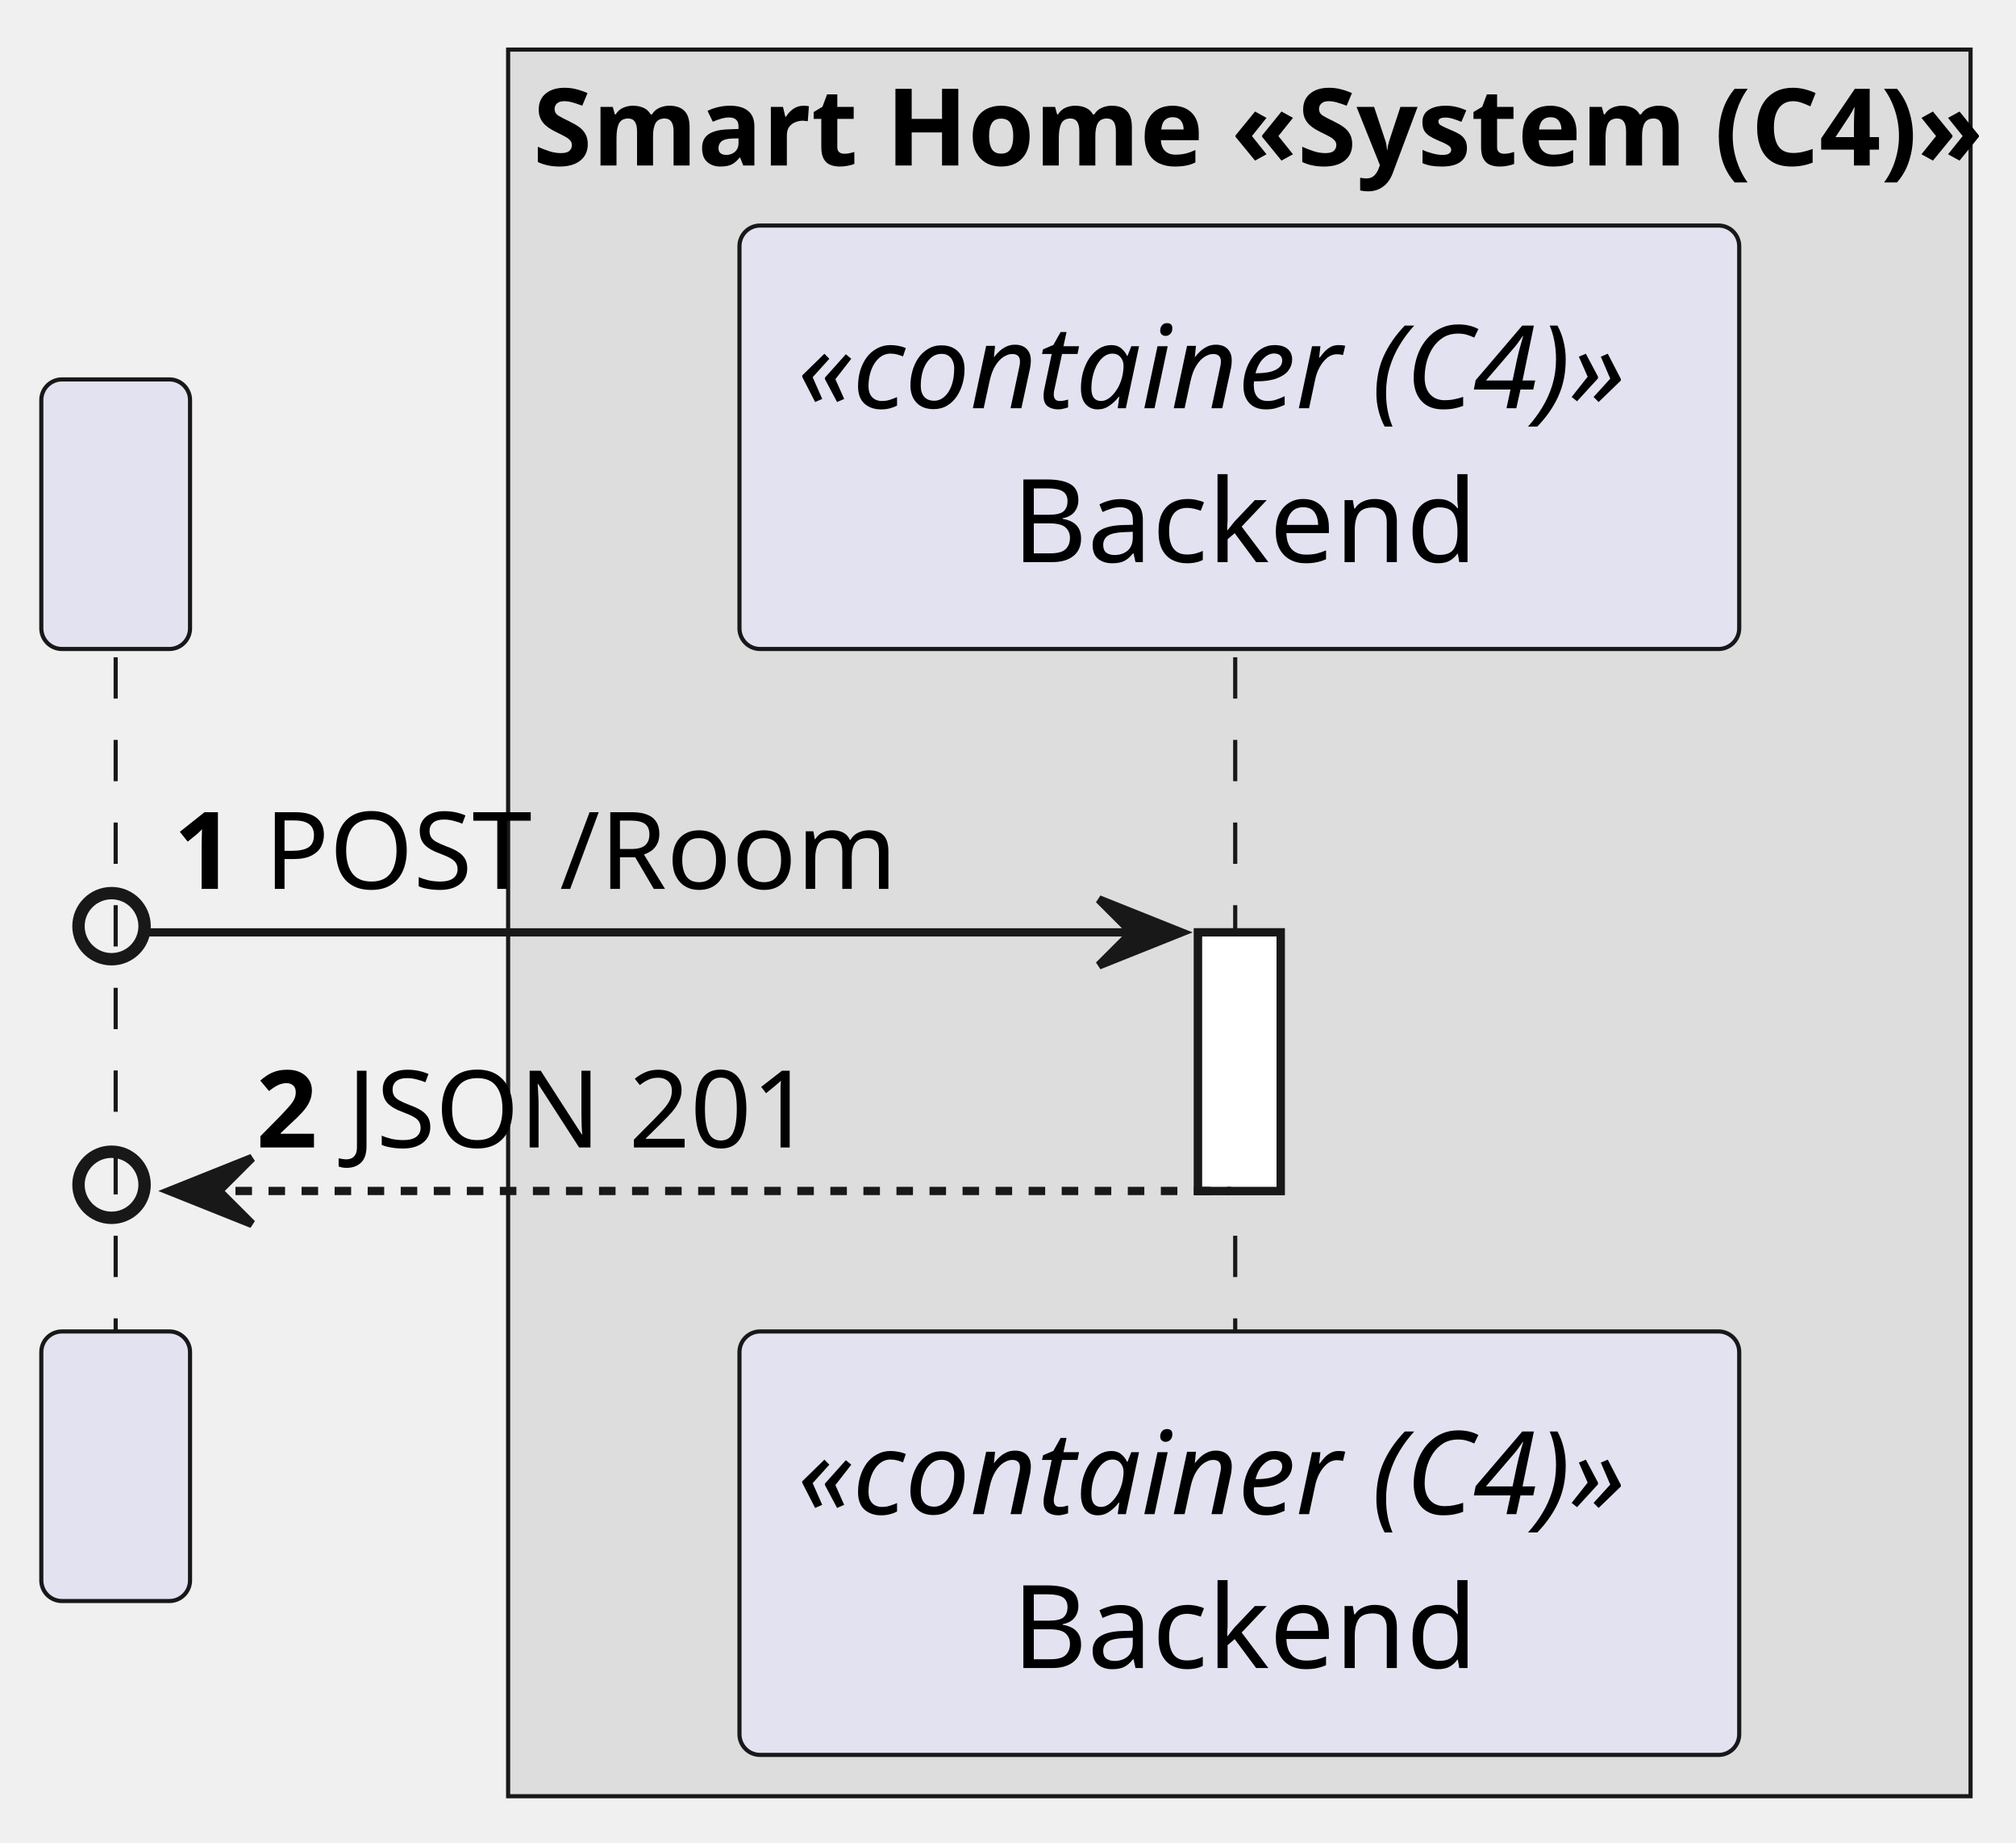
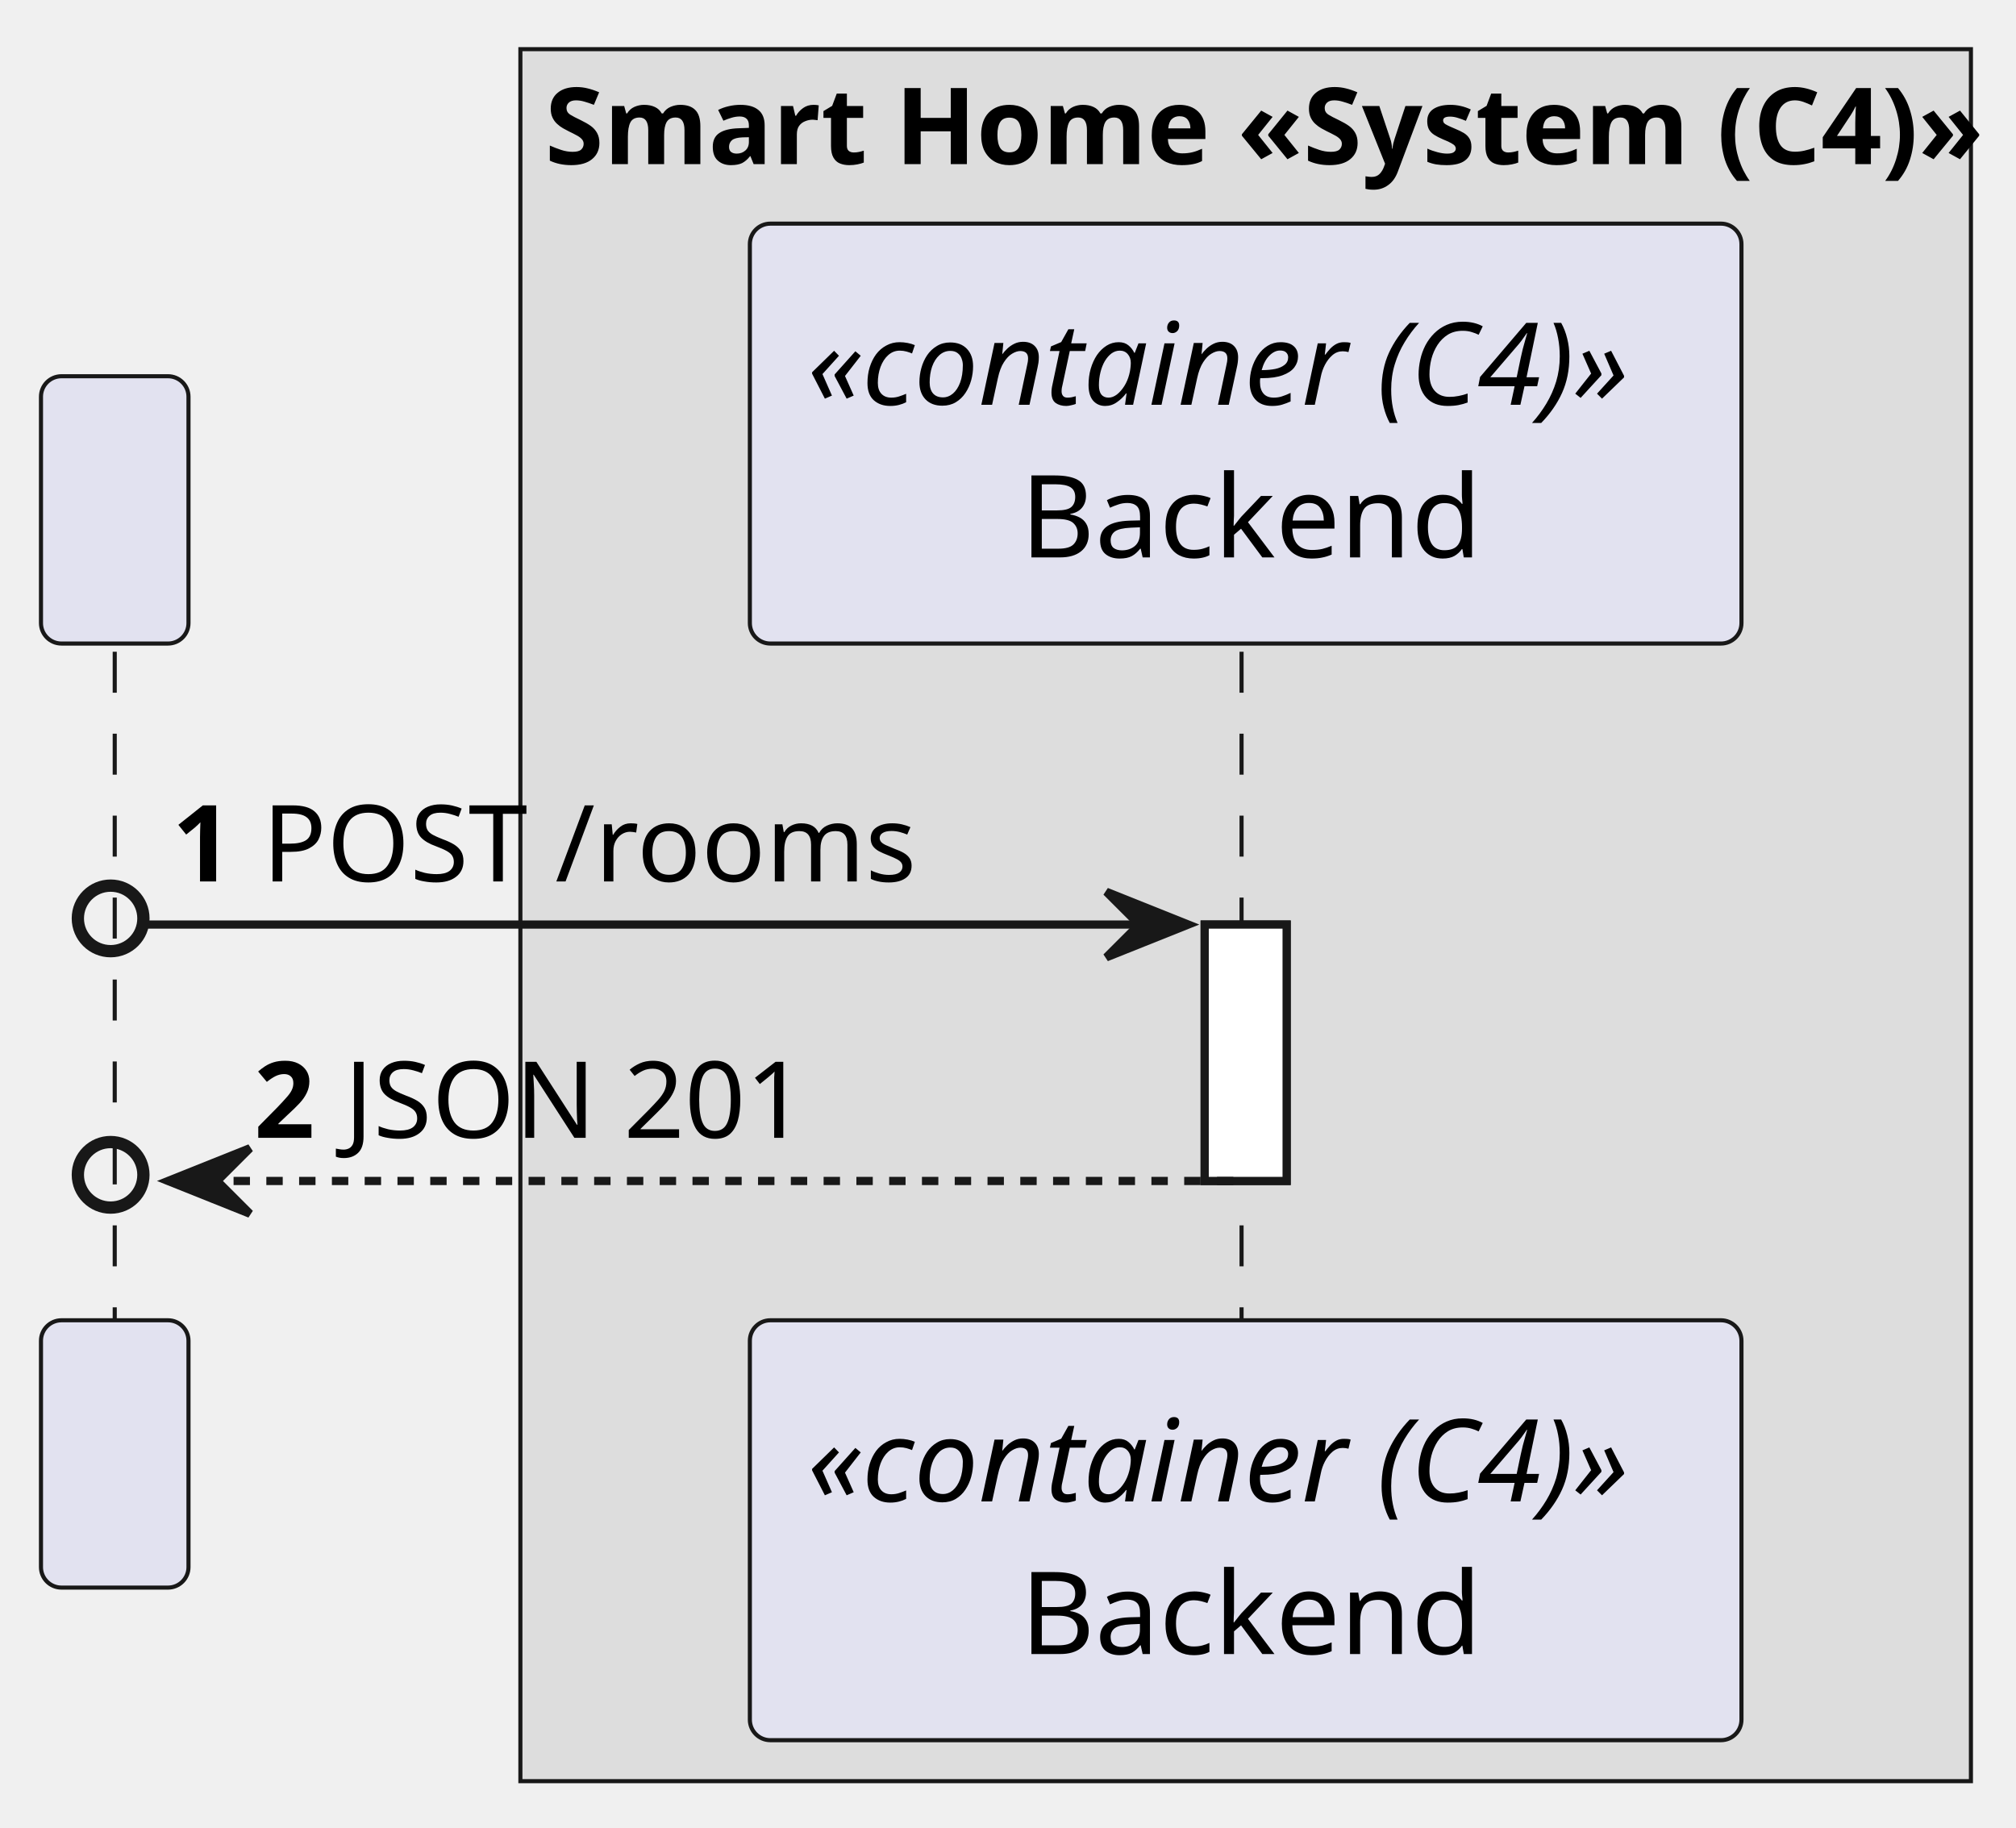
- <svg xmlns="http://www.w3.org/2000/svg" contentStyleType="text/css" height="223px" preserveAspectRatio="none" style="width:244px;height:223px;background:#FFFFFF;" version="1.1" viewBox="0 0 244 223" width="244px" zoomAndPan="magnify">
+ <svg xmlns="http://www.w3.org/2000/svg" contentStyleType="text/css" height="223px" preserveAspectRatio="none" style="width:246px;height:223px;background:#FFFFFF;" version="1.1" viewBox="0 0 246 223" width="246px" zoomAndPan="magnify">
  <defs />
  <g>
-     <rect fill="#DDDDDD" height="211.357" style="stroke:#181818;stroke-width:0.5;" width="177" x="61.5" y="6" />
-     <text fill="#000000" font-family="sans-serif" font-size="13" font-weight="bold" lengthAdjust="spacing" textLength="171" x="64.5" y="20.028">Smart Home «System (C4)»</text>
-     <rect fill="#FFFFFF" height="31.291" style="stroke:#181818;stroke-width:1.0;" width="10" x="145" y="112.824" />
+     <rect fill="#DDDDDD" height="211.357" style="stroke:#181818;stroke-width:0.5;" width="177" x="63.5" y="6" />
+     <text fill="#000000" font-family="sans-serif" font-size="13" font-weight="bold" lengthAdjust="spacing" textLength="171" x="66.5" y="20.028">Smart Home «System (C4)»</text>
+     <rect fill="#FFFFFF" height="31.291" style="stroke:#181818;stroke-width:1.0;" width="10" x="147" y="112.824" />
    <line style="stroke:#181818;stroke-width:0.5;stroke-dasharray:5.0,5.0;" x1="14" x2="14" y1="79.533" y2="162.115" />
-     <line style="stroke:#181818;stroke-width:0.5;stroke-dasharray:5.0,5.0;" x1="149.5" x2="149.5" y1="79.533" y2="162.115" />
+     <line style="stroke:#181818;stroke-width:0.5;stroke-dasharray:5.0,5.0;" x1="151.5" x2="151.5" y1="79.533" y2="162.115" />
    <rect fill="#E2E2F0" height="32.621" rx="2.5" ry="2.5" style="stroke:#181818;stroke-width:0.5;" width="18" x="5" y="45.912" />
    <text fill="#000000" font-family="sans-serif" font-size="14" lengthAdjust="spacing" textLength="4" x="12" y="68.019"> </text>
    <rect fill="#E2E2F0" height="32.621" rx="2.5" ry="2.5" style="stroke:#181818;stroke-width:0.5;" width="18" x="5" y="161.115" />
    <text fill="#000000" font-family="sans-serif" font-size="14" lengthAdjust="spacing" textLength="4" x="12" y="183.223"> </text>
-     <rect fill="#E2E2F0" height="51.242" rx="2.5" ry="2.5" style="stroke:#181818;stroke-width:0.5;" width="121" x="89.5" y="27.291" />
-     <text fill="#000000" font-family="sans-serif" font-size="14" font-style="italic" lengthAdjust="spacing" textLength="107" x="96.5" y="49.398">«container (C4)»</text>
-     <text fill="#000000" font-family="sans-serif" font-size="14" lengthAdjust="spacing" textLength="55" x="122.5" y="68.019">Backend</text>
-     <rect fill="#E2E2F0" height="51.242" rx="2.5" ry="2.5" style="stroke:#181818;stroke-width:0.5;" width="121" x="89.5" y="161.115" />
-     <text fill="#000000" font-family="sans-serif" font-size="14" font-style="italic" lengthAdjust="spacing" textLength="107" x="96.5" y="183.223">«container (C4)»</text>
-     <text fill="#000000" font-family="sans-serif" font-size="14" lengthAdjust="spacing" textLength="55" x="122.5" y="201.844">Backend</text>
-     <rect fill="#FFFFFF" height="31.291" style="stroke:#181818;stroke-width:1.0;" width="10" x="145" y="112.824" />
+     <rect fill="#E2E2F0" height="51.242" rx="2.5" ry="2.5" style="stroke:#181818;stroke-width:0.5;" width="121" x="91.5" y="27.291" />
+     <text fill="#000000" font-family="sans-serif" font-size="14" font-style="italic" lengthAdjust="spacing" textLength="107" x="98.5" y="49.398">«container (C4)»</text>
+     <text fill="#000000" font-family="sans-serif" font-size="14" lengthAdjust="spacing" textLength="55" x="124.5" y="68.019">Backend</text>
+     <rect fill="#E2E2F0" height="51.242" rx="2.5" ry="2.5" style="stroke:#181818;stroke-width:0.5;" width="121" x="91.5" y="161.115" />
+     <text fill="#000000" font-family="sans-serif" font-size="14" font-style="italic" lengthAdjust="spacing" textLength="107" x="98.5" y="183.223">«container (C4)»</text>
+     <text fill="#000000" font-family="sans-serif" font-size="14" lengthAdjust="spacing" textLength="55" x="124.5" y="201.844">Backend</text>
+     <rect fill="#FFFFFF" height="31.291" style="stroke:#181818;stroke-width:1.0;" width="10" x="147" y="112.824" />
    <ellipse cx="13.5" cy="112.074" fill="none" rx="4" ry="4" style="stroke:#181818;stroke-width:1.5;" />
-     <polygon fill="#181818" points="133,108.824,143,112.824,133,116.824,137,112.824" style="stroke:#181818;stroke-width:1.0;" />
-     <line style="stroke:#181818;stroke-width:1.0;" x1="18" x2="139" y1="112.824" y2="112.824" />
+     <polygon fill="#181818" points="135,108.824,145,112.824,135,116.824,139,112.824" style="stroke:#181818;stroke-width:1.0;" />
+     <line style="stroke:#181818;stroke-width:1.0;" x1="18" x2="141" y1="112.824" y2="112.824" />
    <text fill="#000000" font-family="sans-serif" font-size="13" font-weight="bold" lengthAdjust="spacing" textLength="7" x="21" y="107.561">1</text>
-     <text fill="#000000" font-family="sans-serif" font-size="13" lengthAdjust="spacing" textLength="77" x="32" y="107.561">POST /Room</text>
+     <text fill="#000000" font-family="sans-serif" font-size="13" lengthAdjust="spacing" textLength="79" x="32" y="107.561">POST /rooms</text>
    <ellipse cx="13.5" cy="143.365" fill="none" rx="4" ry="4" style="stroke:#181818;stroke-width:1.5;" />
    <polygon fill="#181818" points="30.5,140.115,20.5,144.115,30.5,148.115,26.5,144.115" style="stroke:#181818;stroke-width:1.0;" />
-     <line style="stroke:#181818;stroke-width:1.0;stroke-dasharray:2.0,2.0;" x1="28.5" x2="149" y1="144.115" y2="144.115" />
+     <line style="stroke:#181818;stroke-width:1.0;stroke-dasharray:2.0,2.0;" x1="28.5" x2="151" y1="144.115" y2="144.115" />
    <text fill="#000000" font-family="sans-serif" font-size="13" font-weight="bold" lengthAdjust="spacing" textLength="7" x="31" y="138.852">2</text>
    <text fill="#000000" font-family="sans-serif" font-size="13" lengthAdjust="spacing" textLength="59" x="42" y="138.852">JSON 201</text>
  </g>
</svg>
